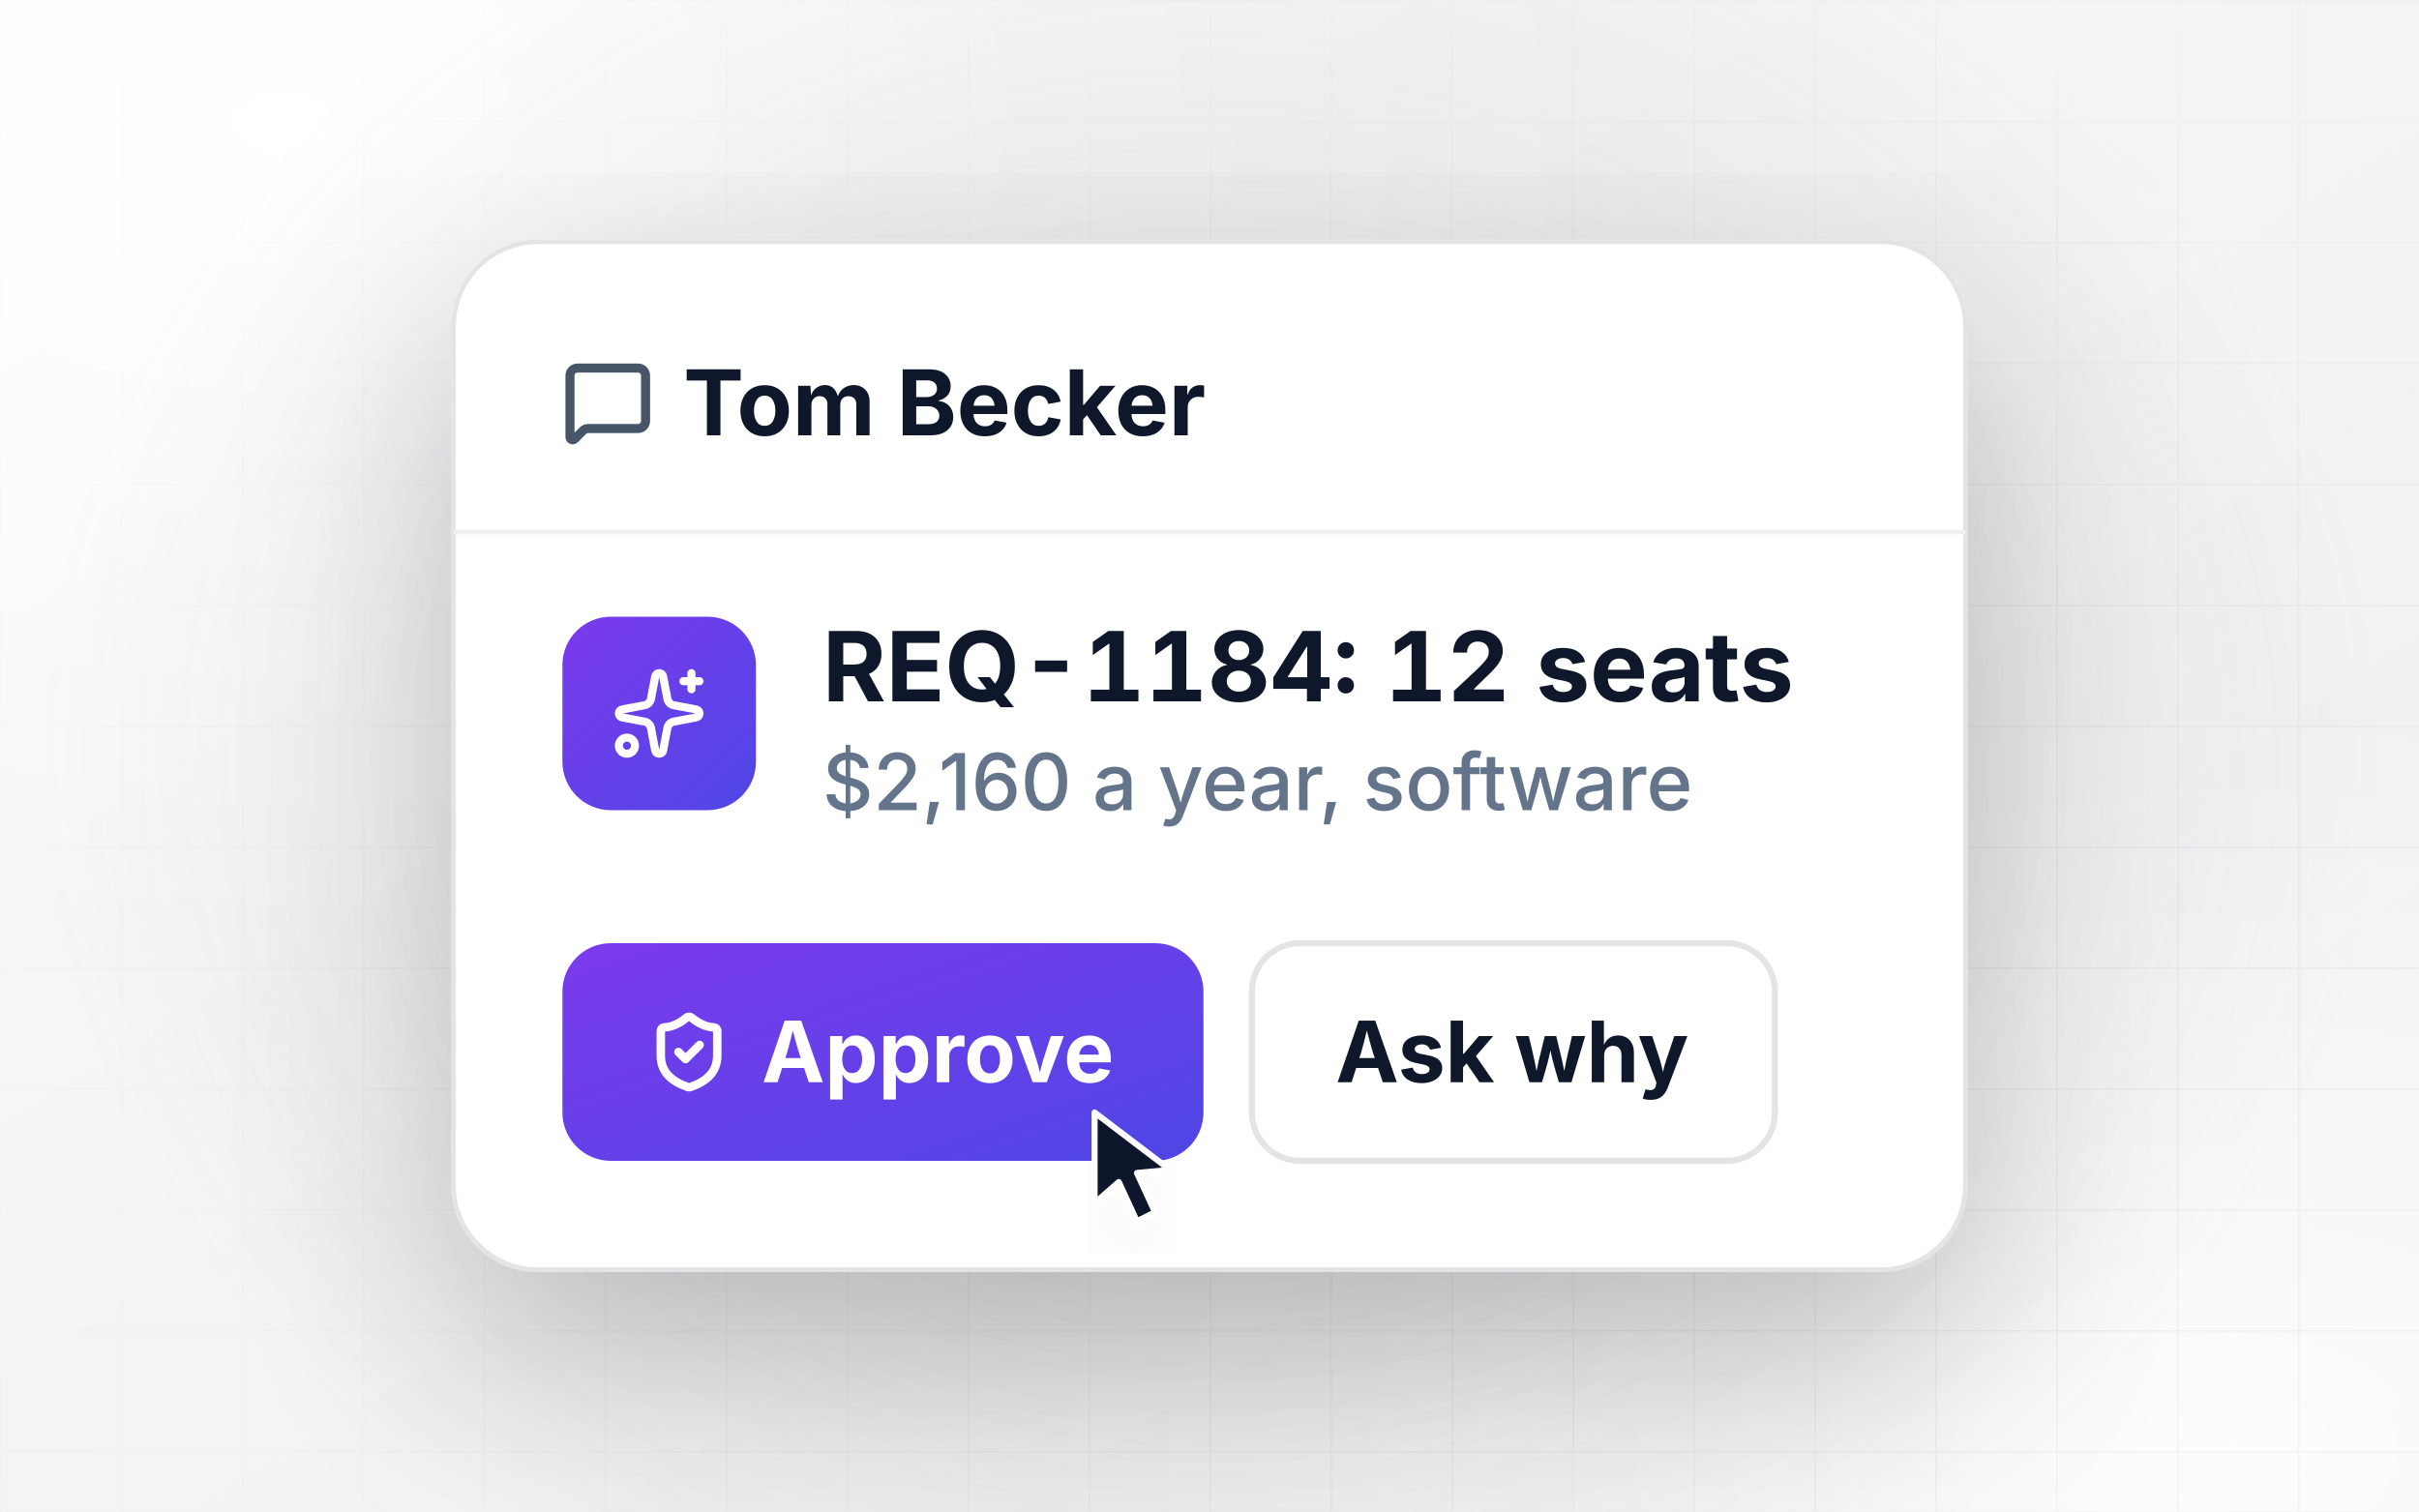
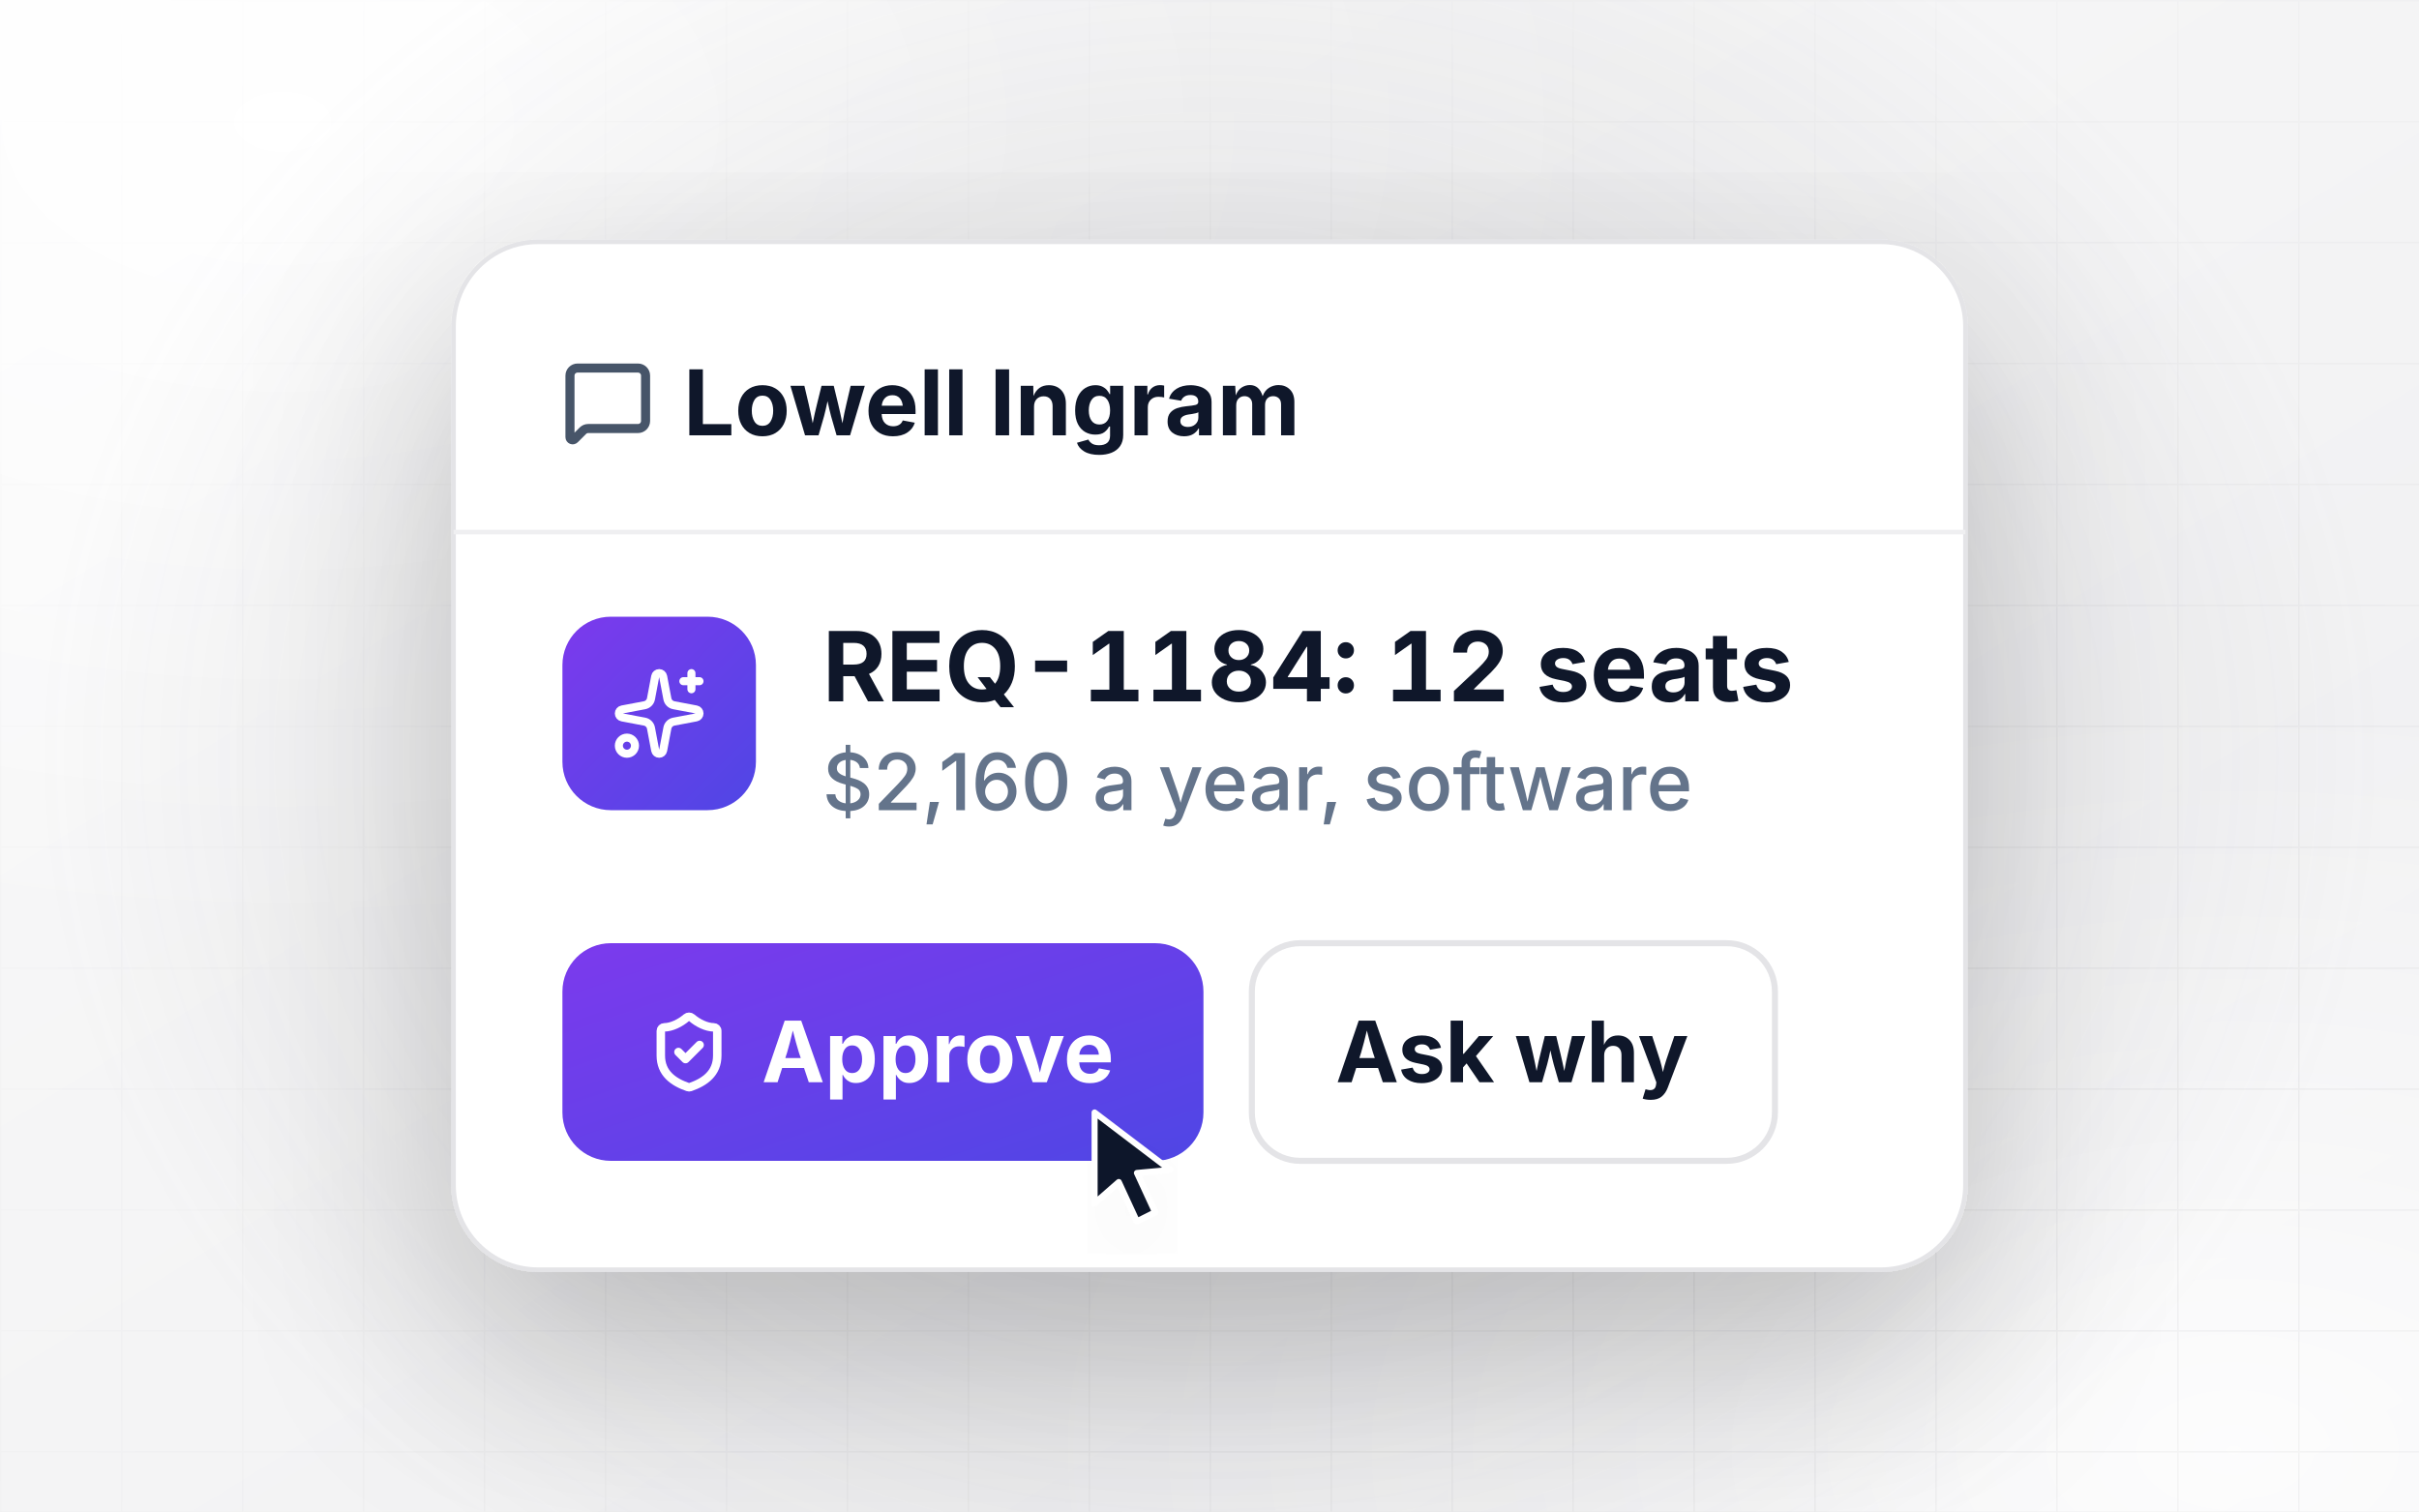
<svg xmlns="http://www.w3.org/2000/svg" xmlns:xlink="http://www.w3.org/1999/xlink" viewBox="0 0 800 500" width="800" height="500" role="img">
  <defs>
    <linearGradient id="bg" x1="0" y1="0" x2="1" y2="1">
      <stop offset="0" stop-color="#FAFAFA" />
      <stop offset="1" stop-color="#EEEEF0" />
    </linearGradient>
    <radialGradient id="glowA" cx="0.12" cy="0.08" r="0.55">
      <stop offset="0" stop-color="#FFFFFF" stop-opacity="0.95" />
      <stop offset="1" stop-color="#FFFFFF" stop-opacity="0" />
    </radialGradient>
    <radialGradient id="glowB" cx="0.92" cy="0.96" r="0.5">
      <stop offset="0" stop-color="#FFFFFF" stop-opacity="0.85" />
      <stop offset="1" stop-color="#FFFFFF" stop-opacity="0" />
    </radialGradient>
    <linearGradient id="gAcc" x1="0" y1="0" x2="1" y2="1">
      <stop offset="0" stop-color="#7C3AED" />
      <stop offset="1" stop-color="#4F46E5" />
    </linearGradient>
    <linearGradient id="gStroke" x1="0" y1="0" x2="1" y2="0">
      <stop offset="0" stop-color="#A78BFA" />
      <stop offset="1" stop-color="#818CF8" />
    </linearGradient>
    <pattern id="grid" width="40" height="40" patternUnits="userSpaceOnUse">
      <path d="M40 0H0V40" fill="none" stroke="#52525B" stroke-opacity="0.07" stroke-width="1" />
    </pattern>
    <radialGradient id="fade" cx="0.5" cy="0.45" r="0.65">
      <stop offset="0" stop-color="#fff" stop-opacity="1" />
      <stop offset="1" stop-color="#fff" stop-opacity="0" />
    </radialGradient>
    <mask id="gridMask">
      <rect width="1200" height="800" fill="url(#fade)" />
    </mask>
    <filter id="e1" x="-10%" y="-10%" width="120%" height="140%">
      <feDropShadow dx="0" dy="1" stdDeviation="1.2" flood-color="#0F172A" flood-opacity="0.07" />
      <feDropShadow dx="0" dy="12" stdDeviation="18" flood-color="#18181B" flood-opacity="0.08" />
    </filter>
    <filter id="e2" x="-15%" y="-15%" width="130%" height="160%">
      <feDropShadow dx="0" dy="2" stdDeviation="3" flood-color="#0F172A" flood-opacity="0.10" />
      <feDropShadow dx="0" dy="28" stdDeviation="34" flood-color="#18181B" flood-opacity="0.20" />
    </filter>
    <radialGradient id="spot" cx="0.5" cy="0.5" r="0.5">
      <stop offset="0" stop-color="#71717A" stop-opacity="0.24" />
      <stop offset="1" stop-color="#71717A" stop-opacity="0" />
    </radialGradient>
-     <path id="g700_T" d="M75 1237V1490H1292V1237H837V0H531V1237Z" />
+     <path id="g700_L" d="M135 0V1490H440V253H1083V0Z" />
    <path id="g700_o" d="M628 -22Q460 -22 337.0 50.5Q214 123 147.5 252.5Q81 382 81 554Q81 727 147.5 857.0Q214 987 337.0 1059.5Q460 1132 628 1132Q796 1132 919.0 1059.5Q1042 987 1108.5 857.0Q1175 727 1175 554Q1175 382 1108.5 252.5Q1042 123 919.0 50.5Q796 -22 628 -22ZM628 214Q748 214 809.0 311.0Q870 408 870 555Q870 703 809.0 799.5Q748 896 628 896Q508 896 447.5 799.5Q387 703 387 555Q387 408 447.5 311.0Q508 214 628 214Z" />
+     <path id="g700_w" d="M361 0 31 1118H346L443 705Q463 612 487.0 505.0Q511 398 534 273Q557 395 582.5 502.5Q608 610 631 705L733 1118H1009L1109 705Q1130 610 1155.5 503.0Q1181 396 1205 272Q1226 396 1249.0 503.0Q1272 610 1294 705L1391 1118H1710L1378 0H1073L949 431Q928 503 908.5 593.0Q889 683 869 771Q850 683 830.0 592.5Q810 502 790 431L666 0Z" />
+     <path id="g700_e" d="M633 -22Q462 -22 338.0 48.0Q214 118 147.5 247.0Q81 376 81 553Q81 726 147.5 856.0Q214 986 334.5 1059.0Q455 1132 618 1132Q764 1132 883.0 1070.0Q1002 1008 1072.5 882.0Q1143 756 1143 565V481H378Q383 344 454.0 274.0Q525 204 638 204Q717 204 773.5 237.5Q830 271 854 336L1126 285Q1085 146 956.5 62.0Q828 -22 633 -22ZM380 669H854Q843 778 784.0 842.0Q725 906 621 906Q513 906 451.0 839.5Q389 773 380 669Z" />
+     <path id="g700_l" d="M428 1490V0H128V1490Z" />
+     <path id="g700_I" d="M440 1490V0H135V1490Z" />
+     <path id="g700_n" d="M428 647V0H128V1118H411L415 887Q462 1004 548.0 1068.0Q634 1132 763 1132Q937 1132 1042.0 1020.0Q1147 908 1147 711V0H847V659Q847 763 793.5 822.0Q740 881 645 881Q549 881 488.5 819.5Q428 758 428 647Z" />
+     <path id="g700_g" d="M625 -442Q415 -442 287.0 -365.0Q159 -288 122 -168L380 -96Q401 -143 457.5 -183.5Q514 -224 623 -224Q737 -224 803.0 -171.5Q869 -119 869 -8V198H846Q815 130 743.5 73.0Q672 16 536 16Q410 16 307.0 75.0Q204 134 142.5 255.0Q81 376 81 561Q81 750 143.5 877.0Q206 1004 309.5 1068.0Q413 1132 537 1132Q631 1132 695.0 1100.0Q759 1068 798.5 1021.0Q838 974 858 930H871V1118H1166V9Q1166 -142 1096.5 -242.5Q1027 -343 904.5 -392.5Q782 -442 625 -442ZM630 244Q745 244 807.5 328.5Q870 413 870 563Q870 712 808.0 802.0Q746 892 630 892Q512 892 450.5 799.5Q389 707 389 563Q389 416 451.0 330.0Q513 244 630 244Z" />
+     <path id="g700_r" d="M128 0V1118H418V923H430Q461 1026 533.5 1079.5Q606 1133 700 1133Q751 1133 797 1123V855Q777 861 738.5 865.5Q700 870 667 870Q563 870 495.5 805.0Q428 740 428 636V0Z" />
+     <path id="g700_a" d="M440 -22Q280 -22 174.0 62.5Q68 147 68 313Q68 438 128.0 509.0Q188 580 284.0 613.0Q380 646 490 656Q634 670 697.5 685.5Q761 701 761 756V761Q761 832 715.5 871.0Q670 910 586 910Q499 910 446.0 872.5Q393 835 375 781L100 827Q143 972 271.5 1052.0Q400 1132 587 1132Q707 1132 815.5 1094.0Q924 1056 992.5 972.5Q1061 889 1061 753V0H777V155H767Q726 77 645.0 27.5Q564 -22 440 -22ZM525 189Q630 189 696.5 250.0Q763 311 763 400V521Q745 508 704.5 498.5Q664 489 619.0 481.5Q574 474 541 470Q458 458 407.0 423.0Q356 388 356 321Q356 256 403.5 222.5Q451 189 525 189Z" />
    <path id="g700_m" d="M128 0V1118H406L418 901Q463 1023 550.0 1079.0Q637 1135 737 1135Q949 1135 1025 884Q1072 1013 1170.5 1074.0Q1269 1135 1384 1135Q1538 1135 1639.5 1035.5Q1741 936 1741 754V0H1441V697Q1441 791 1389.5 837.5Q1338 884 1263 884Q1178 884 1128.5 830.0Q1079 776 1079 688V0H789V705Q789 787 740.5 835.5Q692 884 615 884Q536 884 482.0 830.5Q428 777 428 676V0Z" />
-     <path id="g700_B" d="M135 0V1490H726Q971 1490 1094.5 1382.0Q1218 1274 1218 1107Q1218 975 1141.5 894.0Q1065 813 950 787V772Q1034 768 1108.5 724.0Q1183 680 1229.5 600.5Q1276 521 1276 411Q1276 293 1218.0 200.0Q1160 107 1046.0 53.5Q932 0 764 0ZM440 251H704Q839 251 900.5 303.0Q962 355 962 440Q962 533 894.5 594.0Q827 655 712 655H440ZM440 864H681Q779 864 844.0 916.0Q909 968 909 1058Q909 1139 851.5 1190.0Q794 1241 687 1241H440Z" />
-     <path id="g700_e" d="M633 -22Q462 -22 338.0 48.0Q214 118 147.5 247.0Q81 376 81 553Q81 726 147.5 856.0Q214 986 334.5 1059.0Q455 1132 618 1132Q764 1132 883.0 1070.0Q1002 1008 1072.5 882.0Q1143 756 1143 565V481H378Q383 344 454.0 274.0Q525 204 638 204Q717 204 773.5 237.5Q830 271 854 336L1126 285Q1085 146 956.5 62.0Q828 -22 633 -22ZM380 669H854Q843 778 784.0 842.0Q725 906 621 906Q513 906 451.0 839.5Q389 773 380 669Z" />
-     <path id="g700_c" d="M628 -22Q459 -22 336.5 50.5Q214 123 147.5 252.5Q81 382 81 554Q81 727 147.5 857.0Q214 987 336.5 1059.5Q459 1132 628 1132Q827 1132 960.0 1032.5Q1093 933 1125 760L846 708Q827 795 772.5 845.5Q718 896 631 896Q511 896 449.0 801.5Q387 707 387 555Q387 405 449.0 309.5Q511 214 631 214Q718 214 774.0 266.5Q830 319 848 409L1127 358Q1095 181 962.0 79.5Q829 -22 628 -22Z" />
-     <path id="g700_k" d="M128 0V1490H428V688H445L811 1118H1158L740 633L1179 0H826L514 456L428 359V0Z" />
-     <path id="g700_r" d="M128 0V1118H418V923H430Q461 1026 533.5 1079.5Q606 1133 700 1133Q751 1133 797 1123V855Q777 861 738.5 865.5Q700 870 667 870Q563 870 495.5 805.0Q428 740 428 636V0Z" />
    <path id="g700_R" d="M135 0V1490H716Q970 1490 1109.5 1357.5Q1249 1225 1249 1005Q1249 852 1181.0 743.5Q1113 635 985 581L1302 0H964L680 532H440V0ZM440 779H660Q934 779 934 1005Q934 1118 866.5 1178.0Q799 1238 659 1238H440Z" />
    <path id="g700_E" d="M135 0V1490H1132V1237H440V877H1080V628H440V253H1134V0Z" />
    <path id="g700_Q" d="M789 -20Q592 -20 434.5 70.0Q277 160 185.5 331.0Q94 502 94 744Q94 987 185.5 1158.5Q277 1330 434.5 1420.0Q592 1510 789 1510Q987 1510 1144.0 1420.0Q1301 1330 1392.5 1158.5Q1484 987 1484 744Q1484 546 1421.5 395.5Q1359 245 1251 147L1466 -124H1181L1058 29Q934 -20 789 -20ZM695 512H956L1064 373Q1117 435 1145.5 528.5Q1174 622 1174 744Q1174 985 1068.5 1112.0Q963 1239 789 1239Q616 1239 510.0 1111.5Q404 984 404 744Q404 505 510.0 378.0Q616 251 789 251Q840 251 885 262Z" />
    <path id="g700_hyphen_case_tf" d="M999 864V624H321V864Z" />
    <path id="g700_one_tf" d="M177 0V247H569V1221H559L218 980V1259L547 1490H874V247H1184V0Z" />
    <path id="g700_eight_tf" d="M661 -20Q494 -20 365.0 34.5Q236 89 162.5 184.0Q89 279 89 400Q89 493 131.0 571.5Q173 650 246.0 702.5Q319 755 410 770V779Q291 804 217.0 896.0Q143 988 143 1110Q143 1225 210.0 1315.5Q277 1406 394.0 1458.0Q511 1510 661 1510Q810 1510 927.5 1458.0Q1045 1406 1112.5 1315.5Q1180 1225 1180 1110Q1180 988 1105.0 896.0Q1030 804 914 779V770Q1003 755 1075.5 702.5Q1148 650 1191.5 571.5Q1235 493 1235 400Q1235 279 1161.0 184.0Q1087 89 957.5 34.5Q828 -20 661 -20ZM661 206Q775 206 845.5 266.5Q916 327 916 424Q916 523 843.5 586.5Q771 650 661 650Q550 650 478.0 586.5Q406 523 406 424Q406 328 476.0 267.0Q546 206 661 206ZM661 874Q756 874 818.5 931.0Q881 988 881 1077Q881 1166 819.5 1221.5Q758 1277 661 1277Q564 1277 502.5 1222.0Q441 1167 441 1077Q441 988 503.0 931.0Q565 874 661 874Z" />
    <path id="g700_four_tf" d="M66 265V506L689 1490H1072V511H1258V265H1072V0H779V265ZM785 511V1154H773L374 523V511Z" />
    <path id="g700_colon_case_tf" d="M277 167Q204 167 154.0 216.5Q104 266 104 339Q104 412 154.0 461.5Q204 511 277 511Q350 511 400.0 461.5Q450 412 450 339Q450 266 400.0 216.5Q350 167 277 167ZM277 909Q204 909 154.0 958.5Q104 1008 104 1081Q104 1154 154.0 1203.5Q204 1253 277 1253Q350 1253 400.0 1203.5Q450 1154 450 1081Q450 1008 400.0 958.5Q350 909 277 909Z" />
    <path id="g700_two_tf" d="M142 0V220L670 715Q771 814 825.5 887.5Q880 961 880 1051Q880 1151 814.5 1208.5Q749 1266 649 1266Q545 1266 482.5 1204.0Q420 1142 420 1033H128Q128 1178 194.5 1285.5Q261 1393 379.0 1451.5Q497 1510 651 1510Q809 1510 927.0 1453.5Q1045 1397 1110.5 1298.0Q1176 1199 1176 1070Q1176 987 1143.5 906.0Q1111 825 1027.5 724.5Q944 624 791 484L566 262V251H1196V0Z" />
    <path id="g700_s" d="M572 -22Q370 -22 238.5 64.0Q107 150 78 306L357 354Q400 198 581 198Q667 198 716.5 230.5Q766 263 766 313Q766 398 622 428L429 468Q107 534 107 785Q107 946 236.0 1039.0Q365 1132 577 1132Q776 1132 894.0 1051.0Q1012 970 1043 834L777 787Q759 844 711.0 880.5Q663 917 581 917Q507 917 457.0 885.5Q407 854 407 804Q407 762 439.5 732.5Q472 703 551 687L752 647Q1072 582 1072 345Q1072 235 1008.0 152.5Q944 70 831.0 24.0Q718 -22 572 -22Z" />
-     <path id="g700_a" d="M440 -22Q280 -22 174.0 62.5Q68 147 68 313Q68 438 128.0 509.0Q188 580 284.0 613.0Q380 646 490 656Q634 670 697.5 685.5Q761 701 761 756V761Q761 832 715.5 871.0Q670 910 586 910Q499 910 446.0 872.5Q393 835 375 781L100 827Q143 972 271.5 1052.0Q400 1132 587 1132Q707 1132 815.5 1094.0Q924 1056 992.5 972.5Q1061 889 1061 753V0H777V155H767Q726 77 645.0 27.5Q564 -22 440 -22ZM525 189Q630 189 696.5 250.0Q763 311 763 400V521Q745 508 704.5 498.5Q664 489 619.0 481.5Q574 474 541 470Q458 458 407.0 423.0Q356 388 356 321Q356 256 403.5 222.5Q451 189 525 189Z" />
    <path id="g700_t" d="M683 1118V889H474V327Q474 223 576 223Q593 223 623.5 227.5Q654 232 671 236L714 11Q664 -4 614.5 -10.0Q565 -16 520 -16Q352 -16 263.0 65.5Q174 147 174 301V889H20V1118H174V1384H474V1118Z" />
    <path id="g500_dollar" d="M605 -212V-23Q380 -8 248.0 107.0Q116 222 106 414H335Q344 306 420.0 248.0Q496 190 605 178V667L535 687Q352 736 249.5 832.0Q147 928 147 1081Q147 1200 206.5 1291.0Q266 1382 369.0 1438.0Q472 1494 605 1507V1702H725V1508Q864 1499 969.0 1444.0Q1074 1389 1134.0 1299.5Q1194 1210 1197 1098H975Q965 1189 897.5 1243.5Q830 1298 725 1310V849L788 832Q859 814 934.5 783.5Q1010 753 1074.0 704.5Q1138 656 1177.5 584.5Q1217 513 1217 412Q1217 233 1088.5 112.5Q960 -8 725 -23V-212ZM725 178Q843 192 917.5 255.5Q992 319 992 415Q992 509 915.5 556.0Q839 603 725 635ZM605 881V1308Q498 1293 436.5 1235.0Q375 1177 375 1094Q375 1031 410.0 989.5Q445 948 498.0 922.5Q551 897 605 881Z" />
    <path id="g500_two" d="M144 0V165L650 688Q766 810 826.0 895.0Q886 980 886 1078Q886 1190 810.5 1254.5Q735 1319 622 1319Q503 1319 432.0 1247.5Q361 1176 361 1056H142Q142 1192 205.0 1294.5Q268 1397 377.5 1453.5Q487 1510 626 1510Q768 1510 875.5 1454.0Q983 1398 1044.0 1302.5Q1105 1207 1105 1086Q1105 1005 1074.5 926.5Q1044 848 967.5 750.0Q891 652 752 512L460 207V195H1128V0Z" />
    <path id="g500_comma" d="M125 -371 213 214H450L285 -371Z" />
    <path id="g500_one" d="M685 1490V0H459V1283H449L95 1025V1254L421 1490Z" />
    <path id="g500_six" d="M659 -20Q559 -20 461.5 15.5Q364 51 285.5 132.5Q207 214 160.0 352.0Q113 490 113 695Q113 953 181.5 1135.5Q250 1318 377.0 1414.0Q504 1510 678 1510Q810 1510 913.5 1457.5Q1017 1405 1082.0 1313.0Q1147 1221 1164 1102H940Q918 1193 851.5 1251.5Q785 1310 678 1310Q514 1310 423.5 1168.5Q333 1027 333 774H344Q401 869 498.0 922.5Q595 976 713 976Q842 976 947.5 913.0Q1053 850 1115.5 739.5Q1178 629 1178 487Q1178 344 1113.0 229.0Q1048 114 931.5 47.0Q815 -20 659 -20ZM658 172Q742 172 809.5 213.5Q877 255 916.5 326.0Q956 397 956 484Q956 570 918.0 639.5Q880 709 813.5 750.0Q747 791 662 791Q577 791 509.0 748.0Q441 705 401.0 635.0Q361 565 361 482Q361 399 399.5 328.5Q438 258 505.0 215.0Q572 172 658 172Z" />
    <path id="g500_zero" d="M661 -20Q401 -20 257.0 180.0Q113 380 113 744Q113 1106 257.5 1308.0Q402 1510 661 1510Q920 1510 1064.5 1308.0Q1209 1106 1209 744Q1209 381 1065.5 180.5Q922 -20 661 -20ZM661 175Q816 175 899.5 324.0Q983 473 983 744Q983 1016 899.5 1166.0Q816 1316 661 1316Q506 1316 422.0 1165.5Q338 1015 338 744Q338 473 422.0 324.0Q506 175 661 175Z" />
    <path id="g500_a" d="M461 -25Q354 -25 268.5 14.5Q183 54 133.0 130.0Q83 206 83 316Q83 411 120.0 472.5Q157 534 219.0 569.5Q281 605 357.5 623.0Q434 641 513 650Q661 667 728.0 679.5Q795 692 795 751V757Q795 850 740.5 901.5Q686 953 581 953Q471 953 408.0 905.0Q345 857 322 800L115 854Q153 954 224.0 1015.0Q295 1076 386.5 1104.0Q478 1132 578 1132Q645 1132 721.0 1116.0Q797 1100 864.0 1058.5Q931 1017 973.0 940.0Q1015 863 1015 742V0H802V153H791Q758 87 677.5 31.0Q597 -25 461 -25ZM510 152Q599 152 663.0 187.5Q727 223 761.5 280.0Q796 337 796 403V546Q780 530 727.5 518.5Q675 507 617.0 499.0Q559 491 525 487Q432 474 365.5 436.5Q299 399 299 313Q299 233 358.5 192.5Q418 152 510 152Z" />
    <path id="g500_y" d="M133 -402 187 -223 212 -229Q297 -252 356.5 -223.5Q416 -195 447 -87L471 -5L46 1118H284L505 483Q530 409 549.0 337.0Q568 265 586 193Q605 265 625.0 337.5Q645 410 671 483L896 1118H1132L646 -155Q595 -289 508.5 -357.5Q422 -426 287 -426Q235 -426 194.5 -418.5Q154 -411 133 -402Z" />
    <path id="g500_e" d="M630 -23Q465 -23 345.0 48.0Q225 119 160.5 248.0Q96 377 96 551Q96 723 159.5 854.0Q223 985 339.0 1058.5Q455 1132 611 1132Q738 1132 852.5 1075.5Q967 1019 1038.5 895.5Q1110 772 1110 570V492H317Q323 330 409.0 244.5Q495 159 632 159Q724 159 790.5 199.0Q857 239 886 317L1093 268Q1053 137 931.0 57.0Q809 -23 630 -23ZM318 656H892Q880 788 809.5 869.0Q739 950 612 950Q480 950 403.5 863.5Q327 777 318 656Z" />
    <path id="g500_r" d="M148 0V1118H361V938H373Q403 1029 480.5 1081.5Q558 1134 656 1134Q677 1134 704.5 1132.0Q732 1130 749 1128V918Q737 921 703.0 925.5Q669 930 634 930Q519 930 443.5 859.5Q368 789 368 679V0Z" />
    <path id="g500_s" d="M549 -23Q367 -23 247.5 55.5Q128 134 98 283L305 326Q350 155 551 155Q658 155 720.5 199.5Q783 244 783 306Q783 412 626 447L438 490Q130 559 130 799Q130 899 185.5 974.0Q241 1049 338.5 1090.5Q436 1132 563 1132Q744 1132 847.0 1054.5Q950 977 986 853L789 810Q768 869 716.0 913.5Q664 958 565 958Q474 958 413.0 917.0Q352 876 352 813Q352 757 392.5 722.5Q433 688 525 667L705 627Q1010 558 1010 325Q1010 223 951.5 144.5Q893 66 789.0 21.5Q685 -23 549 -23Z" />
    <path id="g500_o" d="M618 -23Q461 -23 343.5 49.0Q226 121 161.0 250.5Q96 380 96 553Q96 727 161.0 857.5Q226 988 343.5 1060.0Q461 1132 618 1132Q776 1132 893.5 1060.0Q1011 988 1076.0 857.5Q1141 727 1141 553Q1141 380 1076.0 250.5Q1011 121 893.5 49.0Q776 -23 618 -23ZM618 163Q720 163 786.5 216.5Q853 270 885.5 358.5Q918 447 918 553Q918 660 885.5 749.5Q853 839 786.5 892.5Q720 946 618 946Q517 946 451.0 892.5Q385 839 352.5 749.5Q320 660 320 553Q320 447 352.5 358.5Q385 270 451.0 216.5Q517 163 618 163Z" />
    <path id="g500_f" d="M702 1118V939H452V0H232V939H20V1118H232V1246Q232 1350 278.5 1420.0Q325 1490 400.5 1525.0Q476 1560 565 1560Q631 1560 678.5 1549.5Q726 1539 749 1530L698 1352Q682 1356 658.0 1362.0Q634 1368 600 1368Q521 1368 486.5 1329.0Q452 1290 452 1216V1118Z" />
    <path id="g500_t" d="M626 1118V939H403V302Q403 235 431.5 203.5Q460 172 525 172Q543 172 570.5 176.0Q598 180 618 184L657 8Q622 -4 581.5 -9.5Q541 -15 503 -15Q351 -15 267.0 63.5Q183 142 183 284V939H20V1118H183V1384H403V1118Z" />
    <path id="g500_w" d="M393 0 57 1118H289L412 655Q435 565 461.5 457.5Q488 350 514 219Q540 345 566.0 453.0Q592 561 617 655L740 1118H960L1082 655Q1105 564 1131.0 456.5Q1157 349 1183 221Q1208 348 1234.0 455.0Q1260 562 1284 655L1407 1118H1641L1304 0H1083L945 481Q920 569 896.0 667.5Q872 766 849 867Q825 766 801.0 666.5Q777 567 752 481L614 0Z" />
    <path id="g700_A" d="M49 0 558 1490H958L1480 0H1141L1026 346H497L386 0ZM573 585H947L902 719Q866 833 830.0 966.0Q794 1099 755 1251Q718 1097 684.0 964.0Q650 831 616 719Z" />
    <path id="g700_p" d="M128 -418V1118H423V930H437Q457 974 495.5 1021.0Q534 1068 597.5 1100.0Q661 1132 756 1132Q880 1132 983.0 1068.0Q1086 1004 1147.5 876.0Q1209 748 1209 557Q1209 371 1149.0 242.5Q1089 114 986.0 47.5Q883 -19 754 -19Q663 -19 600.0 12.0Q537 43 497.5 88.5Q458 134 437 179H428V-418ZM662 222Q779 222 840.5 316.0Q902 410 902 558Q902 705 841.0 798.5Q780 892 662 892Q546 892 483.5 801.0Q421 710 421 558Q421 406 484.0 314.0Q547 222 662 222Z" />
    <path id="g700_v" d="M443 0 31 1118H350L538 538Q561 463 580.5 387.0Q600 311 618 233Q635 311 653.5 386.5Q672 462 696 538L882 1118H1197L784 0Z" />
-     <path id="g700_w" d="M361 0 31 1118H346L443 705Q463 612 487.0 505.0Q511 398 534 273Q557 395 582.5 502.5Q608 610 631 705L733 1118H1009L1109 705Q1130 610 1155.5 503.0Q1181 396 1205 272Q1226 396 1249.0 503.0Q1272 610 1294 705L1391 1118H1710L1378 0H1073L949 431Q928 503 908.5 593.0Q889 683 869 771Q850 683 830.0 592.5Q810 502 790 431L666 0Z" />
+     <path id="g700_k" d="M128 0V1490H428V688H445L811 1118H1158L740 633L1179 0H826L514 456L428 359V0Z" />
    <path id="g700_h" d="M428 647V0H128V1490H422V904Q471 1013 555.0 1072.5Q639 1132 763 1132Q937 1132 1042.5 1020.0Q1148 908 1148 711V0H847V659Q847 763 793.5 822.0Q740 881 645 881Q549 881 488.5 819.5Q428 758 428 647Z" />
    <path id="g700_y" d="M120 -396 189 -170 226 -179Q317 -204 375.0 -175.5Q433 -147 443 -63L451 -3L31 1118H350L538 538Q561 465 577.0 392.5Q593 320 609 246Q627 321 646.5 393.5Q666 466 690 538L886 1118H1201L726 -132Q675 -267 579.5 -346.5Q484 -426 316 -426Q256 -426 204.0 -417.5Q152 -409 120 -396Z" />
  </defs>
  <style>
.pulse{transform-box:fill-box;transform-origin:center;animation:pulse 2.4s cubic-bezier(.2,.7,.3,1) infinite}
@keyframes pulse{0%{transform:scale(1);opacity:.30}75%{transform:scale(2.1);opacity:0}100%{transform:scale(2.1);opacity:0}}
.caret{animation:blink 1.1s steps(1) infinite}
@keyframes blink{0%,55%{opacity:1}56%,100%{opacity:0}}
.press{transform-box:fill-box;transform-origin:0 0;animation:press 3.2s ease-in-out infinite}
@keyframes press{0%,58%,100%{transform:translate(0,0) scale(1)}66%{transform:translate(1.5px,2px) scale(.9)}74%{transform:translate(0,0) scale(1)}}
.ripple{transform-box:fill-box;transform-origin:center;opacity:0;animation:ripple 3.2s ease-out infinite}
@keyframes ripple{0%,62%{opacity:0;transform:scale(.4)}68%{opacity:.5}100%{opacity:0;transform:scale(2.4)}}
.sweep{animation:sweep 4.8s cubic-bezier(.45,0,.2,1) infinite}
@keyframes sweep{0%{transform:translateY(-470px);opacity:0}8%{opacity:1}72%{transform:translateY(0);opacity:1}100%{transform:translateY(0);opacity:1}}
.ring{transform-box:fill-box;transform-origin:50% 12%;animation:ring 4s ease-in-out infinite}
@keyframes ring{0%,70%,100%{transform:rotate(0)}74%{transform:rotate(14deg)}78%{transform:rotate(-12deg)}82%{transform:rotate(8deg)}86%{transform:rotate(-4deg)}90%{transform:rotate(0)}}
.glow{animation:glow 2.6s ease-in-out infinite}
@keyframes glow{0%,100%{opacity:1}50%{opacity:.45}}
.float{animation:float 6s ease-in-out infinite}
@keyframes float{0%,100%{transform:translateY(0)}50%{transform:translateY(-6px)}}
@media (prefers-reduced-motion: reduce){*{animation:none!important}}
</style>
  <rect width="800" height="500" fill="url(#bg)" />
  <rect width="800" height="500" fill="url(#glowA)" />
  <rect width="800" height="500" fill="url(#glowB)" />
  <rect width="800" height="500" fill="url(#grid)" mask="url(#gridMask)" />
  <ellipse cx="400.0" cy="250.0" rx="390.0" ry="323.0" fill="url(#spot)" />
  <rect x="150" y="80" width="500" height="340" rx="28" fill="#fff" stroke="#E4E4E7" stroke-width="1.5" filter="url(#e2)" />
  <g transform="translate(186 118) scale(1.25)" fill="none" stroke="#475569" stroke-width="2.4" stroke-linecap="round" stroke-linejoin="round">
    <path d="M22 17a2 2 0 0 1-2 2H6.828a2 2 0 0 0-1.414.586l-2.202 2.202A.71.71 0 0 1 2 21.286V5a2 2 0 0 1 2-2h16a2 2 0 0 1 2 2z" />
  </g>
  <g>
-     <use href="#g700_T" xlink:href="#g700_T" transform="translate(226.00 144.00) scale(0.01465 -0.01465)" fill="#0F172A" />
-     <use href="#g700_o" xlink:href="#g700_o" transform="translate(243.68 144.00) scale(0.01465 -0.01465)" fill="#0F172A" />
-     <use href="#g700_m" xlink:href="#g700_m" transform="translate(262.08 144.00) scale(0.01465 -0.01465)" fill="#0F172A" />
-     <use href="#g700_B" xlink:href="#g700_B" transform="translate(296.56 144.00) scale(0.01465 -0.01465)" fill="#0F172A" />
-     <use href="#g700_e" xlink:href="#g700_e" transform="translate(316.41 144.00) scale(0.01465 -0.01465)" fill="#0F172A" />
-     <use href="#g700_c" xlink:href="#g700_c" transform="translate(334.28 144.00) scale(0.01465 -0.01465)" fill="#0F172A" />
-     <use href="#g700_k" xlink:href="#g700_k" transform="translate(351.93 144.00) scale(0.01465 -0.01465)" fill="#0F172A" />
-     <use href="#g700_e" xlink:href="#g700_e" transform="translate(368.66 144.00) scale(0.01465 -0.01465)" fill="#0F172A" />
-     <use href="#g700_r" xlink:href="#g700_r" transform="translate(386.53 144.00) scale(0.01465 -0.01465)" fill="#0F172A" />
+     <use href="#g700_L" xlink:href="#g700_L" transform="translate(226.00 144.00) scale(0.01465 -0.01465)" fill="#0F172A" />
+     <use href="#g700_o" xlink:href="#g700_o" transform="translate(242.96 144.00) scale(0.01465 -0.01465)" fill="#0F172A" />
+     <use href="#g700_w" xlink:href="#g700_w" transform="translate(260.95 144.00) scale(0.01465 -0.01465)" fill="#0F172A" />
+     <use href="#g700_e" xlink:href="#g700_e" transform="translate(286.04 144.00) scale(0.01465 -0.01465)" fill="#0F172A" />
+     <use href="#g700_l" xlink:href="#g700_l" transform="translate(303.92 144.00) scale(0.01465 -0.01465)" fill="#0F172A" />
+     <use href="#g700_l" xlink:href="#g700_l" transform="translate(312.04 144.00) scale(0.01465 -0.01465)" fill="#0F172A" />
+     <use href="#g700_I" xlink:href="#g700_I" transform="translate(327.28 144.00) scale(0.01465 -0.01465)" fill="#0F172A" />
+     <use href="#g700_n" xlink:href="#g700_n" transform="translate(335.70 144.00) scale(0.01465 -0.01465)" fill="#0F172A" />
+     <use href="#g700_g" xlink:href="#g700_g" transform="translate(354.38 144.00) scale(0.01465 -0.01465)" fill="#0F172A" />
+     <use href="#g700_r" xlink:href="#g700_r" transform="translate(373.33 144.00) scale(0.01465 -0.01465)" fill="#0F172A" />
+     <use href="#g700_a" xlink:href="#g700_a" transform="translate(385.14 144.00) scale(0.01465 -0.01465)" fill="#0F172A" />
+     <use href="#g700_m" xlink:href="#g700_m" transform="translate(402.56 144.00) scale(0.01465 -0.01465)" fill="#0F172A" />
  </g>
  <line x1="150" y1="176" x2="650" y2="176" stroke="#EFEFF1" stroke-width="1.5" />
  <rect x="186" y="204" width="64" height="64" rx="16" fill="url(#gAcc)" />
  <g transform="translate(202 220) scale(1.3333)" fill="none" stroke="#fff" stroke-width="2" stroke-linecap="round" stroke-linejoin="round">
    <path d="M11.017 2.814a1 1 0 0 1 1.966 0l1.051 5.558a2 2 0 0 0 1.594 1.594l5.558 1.051a1 1 0 0 1 0 1.966l-5.558 1.051a2 2 0 0 0-1.594 1.594l-1.051 5.558a1 1 0 0 1-1.966 0l-1.051-5.558a2 2 0 0 0-1.594-1.594l-5.558-1.051a1 1 0 0 1 0-1.966l5.558-1.051a2 2 0 0 0 1.594-1.594z" />
    <path d="M20 2v4" />
    <path d="M22 4h-4" />
    <circle cx="4" cy="20" r="2" />
  </g>
  <g>
    <use href="#g700_R" xlink:href="#g700_R" transform="translate(272.00 232.00) scale(0.01562 -0.01562)" fill="#0F172A" />
    <use href="#g700_E" xlink:href="#g700_E" transform="translate(293.02 232.00) scale(0.01562 -0.01562)" fill="#0F172A" />
    <use href="#g700_Q" xlink:href="#g700_Q" transform="translate(312.45 232.00) scale(0.01562 -0.01562)" fill="#0F172A" />
    <use href="#g700_hyphen_case_tf" xlink:href="#g700_hyphen_case_tf" transform="translate(337.31 232.00) scale(0.01562 -0.01562)" fill="#0F172A" />
    <use href="#g700_one_tf" xlink:href="#g700_one_tf" transform="translate(358.00 232.00) scale(0.01562 -0.01562)" fill="#0F172A" />
    <use href="#g700_one_tf" xlink:href="#g700_one_tf" transform="translate(378.69 232.00) scale(0.01562 -0.01562)" fill="#0F172A" />
    <use href="#g700_eight_tf" xlink:href="#g700_eight_tf" transform="translate(399.38 232.00) scale(0.01562 -0.01562)" fill="#0F172A" />
    <use href="#g700_four_tf" xlink:href="#g700_four_tf" transform="translate(420.06 232.00) scale(0.01562 -0.01562)" fill="#0F172A" />
    <use href="#g700_colon_case_tf" xlink:href="#g700_colon_case_tf" transform="translate(440.75 232.00) scale(0.01562 -0.01562)" fill="#0F172A" />
    <use href="#g700_one_tf" xlink:href="#g700_one_tf" transform="translate(457.94 232.00) scale(0.01562 -0.01562)" fill="#0F172A" />
    <use href="#g700_two_tf" xlink:href="#g700_two_tf" transform="translate(478.62 232.00) scale(0.01562 -0.01562)" fill="#0F172A" />
    <use href="#g700_s" xlink:href="#g700_s" transform="translate(507.91 232.00) scale(0.01562 -0.01562)" fill="#0F172A" />
    <use href="#g700_e" xlink:href="#g700_e" transform="translate(525.83 232.00) scale(0.01562 -0.01562)" fill="#0F172A" />
    <use href="#g700_a" xlink:href="#g700_a" transform="translate(545.20 232.00) scale(0.01562 -0.01562)" fill="#0F172A" />
    <use href="#g700_t" xlink:href="#g700_t" transform="translate(563.78 232.00) scale(0.01562 -0.01562)" fill="#0F172A" />
    <use href="#g700_s" xlink:href="#g700_s" transform="translate(575.27 232.00) scale(0.01562 -0.01562)" fill="#0F172A" />
  </g>
  <g>
    <use href="#g500_dollar" xlink:href="#g500_dollar" transform="translate(272.00 268.00) scale(0.0127 -0.0127)" fill="#64748B" />
    <use href="#g500_two" xlink:href="#g500_two" transform="translate(288.80 268.00) scale(0.0127 -0.0127)" fill="#64748B" />
    <use href="#g500_comma" xlink:href="#g500_comma" transform="translate(304.82 268.00) scale(0.0127 -0.0127)" fill="#64748B" />
    <use href="#g500_one" xlink:href="#g500_one" transform="translate(310.42 268.00) scale(0.0127 -0.0127)" fill="#64748B" />
    <use href="#g500_six" xlink:href="#g500_six" transform="translate(321.21 268.00) scale(0.0127 -0.0127)" fill="#64748B" />
    <use href="#g500_zero" xlink:href="#g500_zero" transform="translate(337.58 268.00) scale(0.0127 -0.0127)" fill="#64748B" />
    <use href="#g500_a" xlink:href="#g500_a" transform="translate(361.30 268.00) scale(0.0127 -0.0127)" fill="#64748B" />
    <use href="#g500_y" xlink:href="#g500_y" transform="translate(383.00 268.00) scale(0.0127 -0.0127)" fill="#64748B" />
    <use href="#g500_e" xlink:href="#g500_e" transform="translate(397.46 268.00) scale(0.0127 -0.0127)" fill="#64748B" />
    <use href="#g500_a" xlink:href="#g500_a" transform="translate(412.98 268.00) scale(0.0127 -0.0127)" fill="#64748B" />
    <use href="#g500_r" xlink:href="#g500_r" transform="translate(427.75 268.00) scale(0.0127 -0.0127)" fill="#64748B" />
    <use href="#g500_comma" xlink:href="#g500_comma" transform="translate(436.18 268.00) scale(0.0127 -0.0127)" fill="#64748B" />
    <use href="#g500_s" xlink:href="#g500_s" transform="translate(450.72 268.00) scale(0.0127 -0.0127)" fill="#64748B" />
    <use href="#g500_o" xlink:href="#g500_o" transform="translate(464.73 268.00) scale(0.0127 -0.0127)" fill="#64748B" />
    <use href="#g500_f" xlink:href="#g500_f" transform="translate(480.43 268.00) scale(0.0127 -0.0127)" fill="#64748B" />
    <use href="#g500_t" xlink:href="#g500_t" transform="translate(489.36 268.00) scale(0.0127 -0.0127)" fill="#64748B" />
    <use href="#g500_w" xlink:href="#g500_w" transform="translate(498.64 268.00) scale(0.0127 -0.0127)" fill="#64748B" />
    <use href="#g500_a" xlink:href="#g500_a" transform="translate(520.17 268.00) scale(0.0127 -0.0127)" fill="#64748B" />
    <use href="#g500_r" xlink:href="#g500_r" transform="translate(534.93 268.00) scale(0.0127 -0.0127)" fill="#64748B" />
    <use href="#g500_e" xlink:href="#g500_e" transform="translate(544.49 268.00) scale(0.0127 -0.0127)" fill="#64748B" />
  </g>
  <rect x="186" y="312" width="212" height="72" rx="16" fill="url(#gAcc)" />
  <g transform="translate(213.876 334.0) scale(1.1667)" fill="none" stroke="#fff" stroke-width="2.4" stroke-linecap="round" stroke-linejoin="round">
    <path d="M20 13c0 5-3.5 7.5-7.66 8.95a1 1 0 0 1-.67-.01C7.5 20.5 4 18 4 13V6a1 1 0 0 1 1-1c2 0 4.5-1.2 6.24-2.72a1.17 1.17 0 0 1 1.52 0C14.51 3.81 17 5 19 5a1 1 0 0 1 1 1z" />
    <path d="m9 12 2 2 4-4" />
  </g>
  <g>
    <use href="#g700_A" xlink:href="#g700_A" transform="translate(251.88 358.00) scale(0.01367 -0.01367)" fill="#fff" />
    <use href="#g700_p" xlink:href="#g700_p" transform="translate(272.78 358.00) scale(0.01367 -0.01367)" fill="#fff" />
    <use href="#g700_p" xlink:href="#g700_p" transform="translate(290.43 358.00) scale(0.01367 -0.01367)" fill="#fff" />
    <use href="#g700_r" xlink:href="#g700_r" transform="translate(308.08 358.00) scale(0.01367 -0.01367)" fill="#fff" />
    <use href="#g700_o" xlink:href="#g700_o" transform="translate(318.80 358.00) scale(0.01367 -0.01367)" fill="#fff" />
    <use href="#g700_v" xlink:href="#g700_v" transform="translate(335.47 358.00) scale(0.01367 -0.01367)" fill="#fff" />
    <use href="#g700_e" xlink:href="#g700_e" transform="translate(351.75 358.00) scale(0.01367 -0.01367)" fill="#fff" />
  </g>
  <rect x="414" y="312" width="173" height="72" rx="16" fill="#fff" stroke="#E4E4E7" stroke-width="2" />
  <g>
    <use href="#g700_A" xlink:href="#g700_A" transform="translate(441.72 358.00) scale(0.01367 -0.01367)" fill="#0F172A" />
    <use href="#g700_s" xlink:href="#g700_s" transform="translate(462.31 358.00) scale(0.01367 -0.01367)" fill="#0F172A" />
    <use href="#g700_k" xlink:href="#g700_k" transform="translate(478.00 358.00) scale(0.01367 -0.01367)" fill="#0F172A" />
    <use href="#g700_w" xlink:href="#g700_w" transform="translate(500.87 358.00) scale(0.01367 -0.01367)" fill="#0F172A" />
    <use href="#g700_h" xlink:href="#g700_h" transform="translate(524.67 358.00) scale(0.01367 -0.01367)" fill="#0F172A" />
    <use href="#g700_y" xlink:href="#g700_y" transform="translate(541.62 358.00) scale(0.01367 -0.01367)" fill="#0F172A" />
  </g>
  <circle class="ripple" cx="362" cy="368" r="14" fill="#7C3AED" />
  <g class="press">
    <g filter="url(#e1)">
      <path d="M362 368 l0 30 l8 -7 l6 13 l6 -3 l-6 -13 l11 -1 z" fill="#0F172A" stroke="#fff" stroke-width="2" stroke-linejoin="round" />
    </g>
  </g>
</svg>
